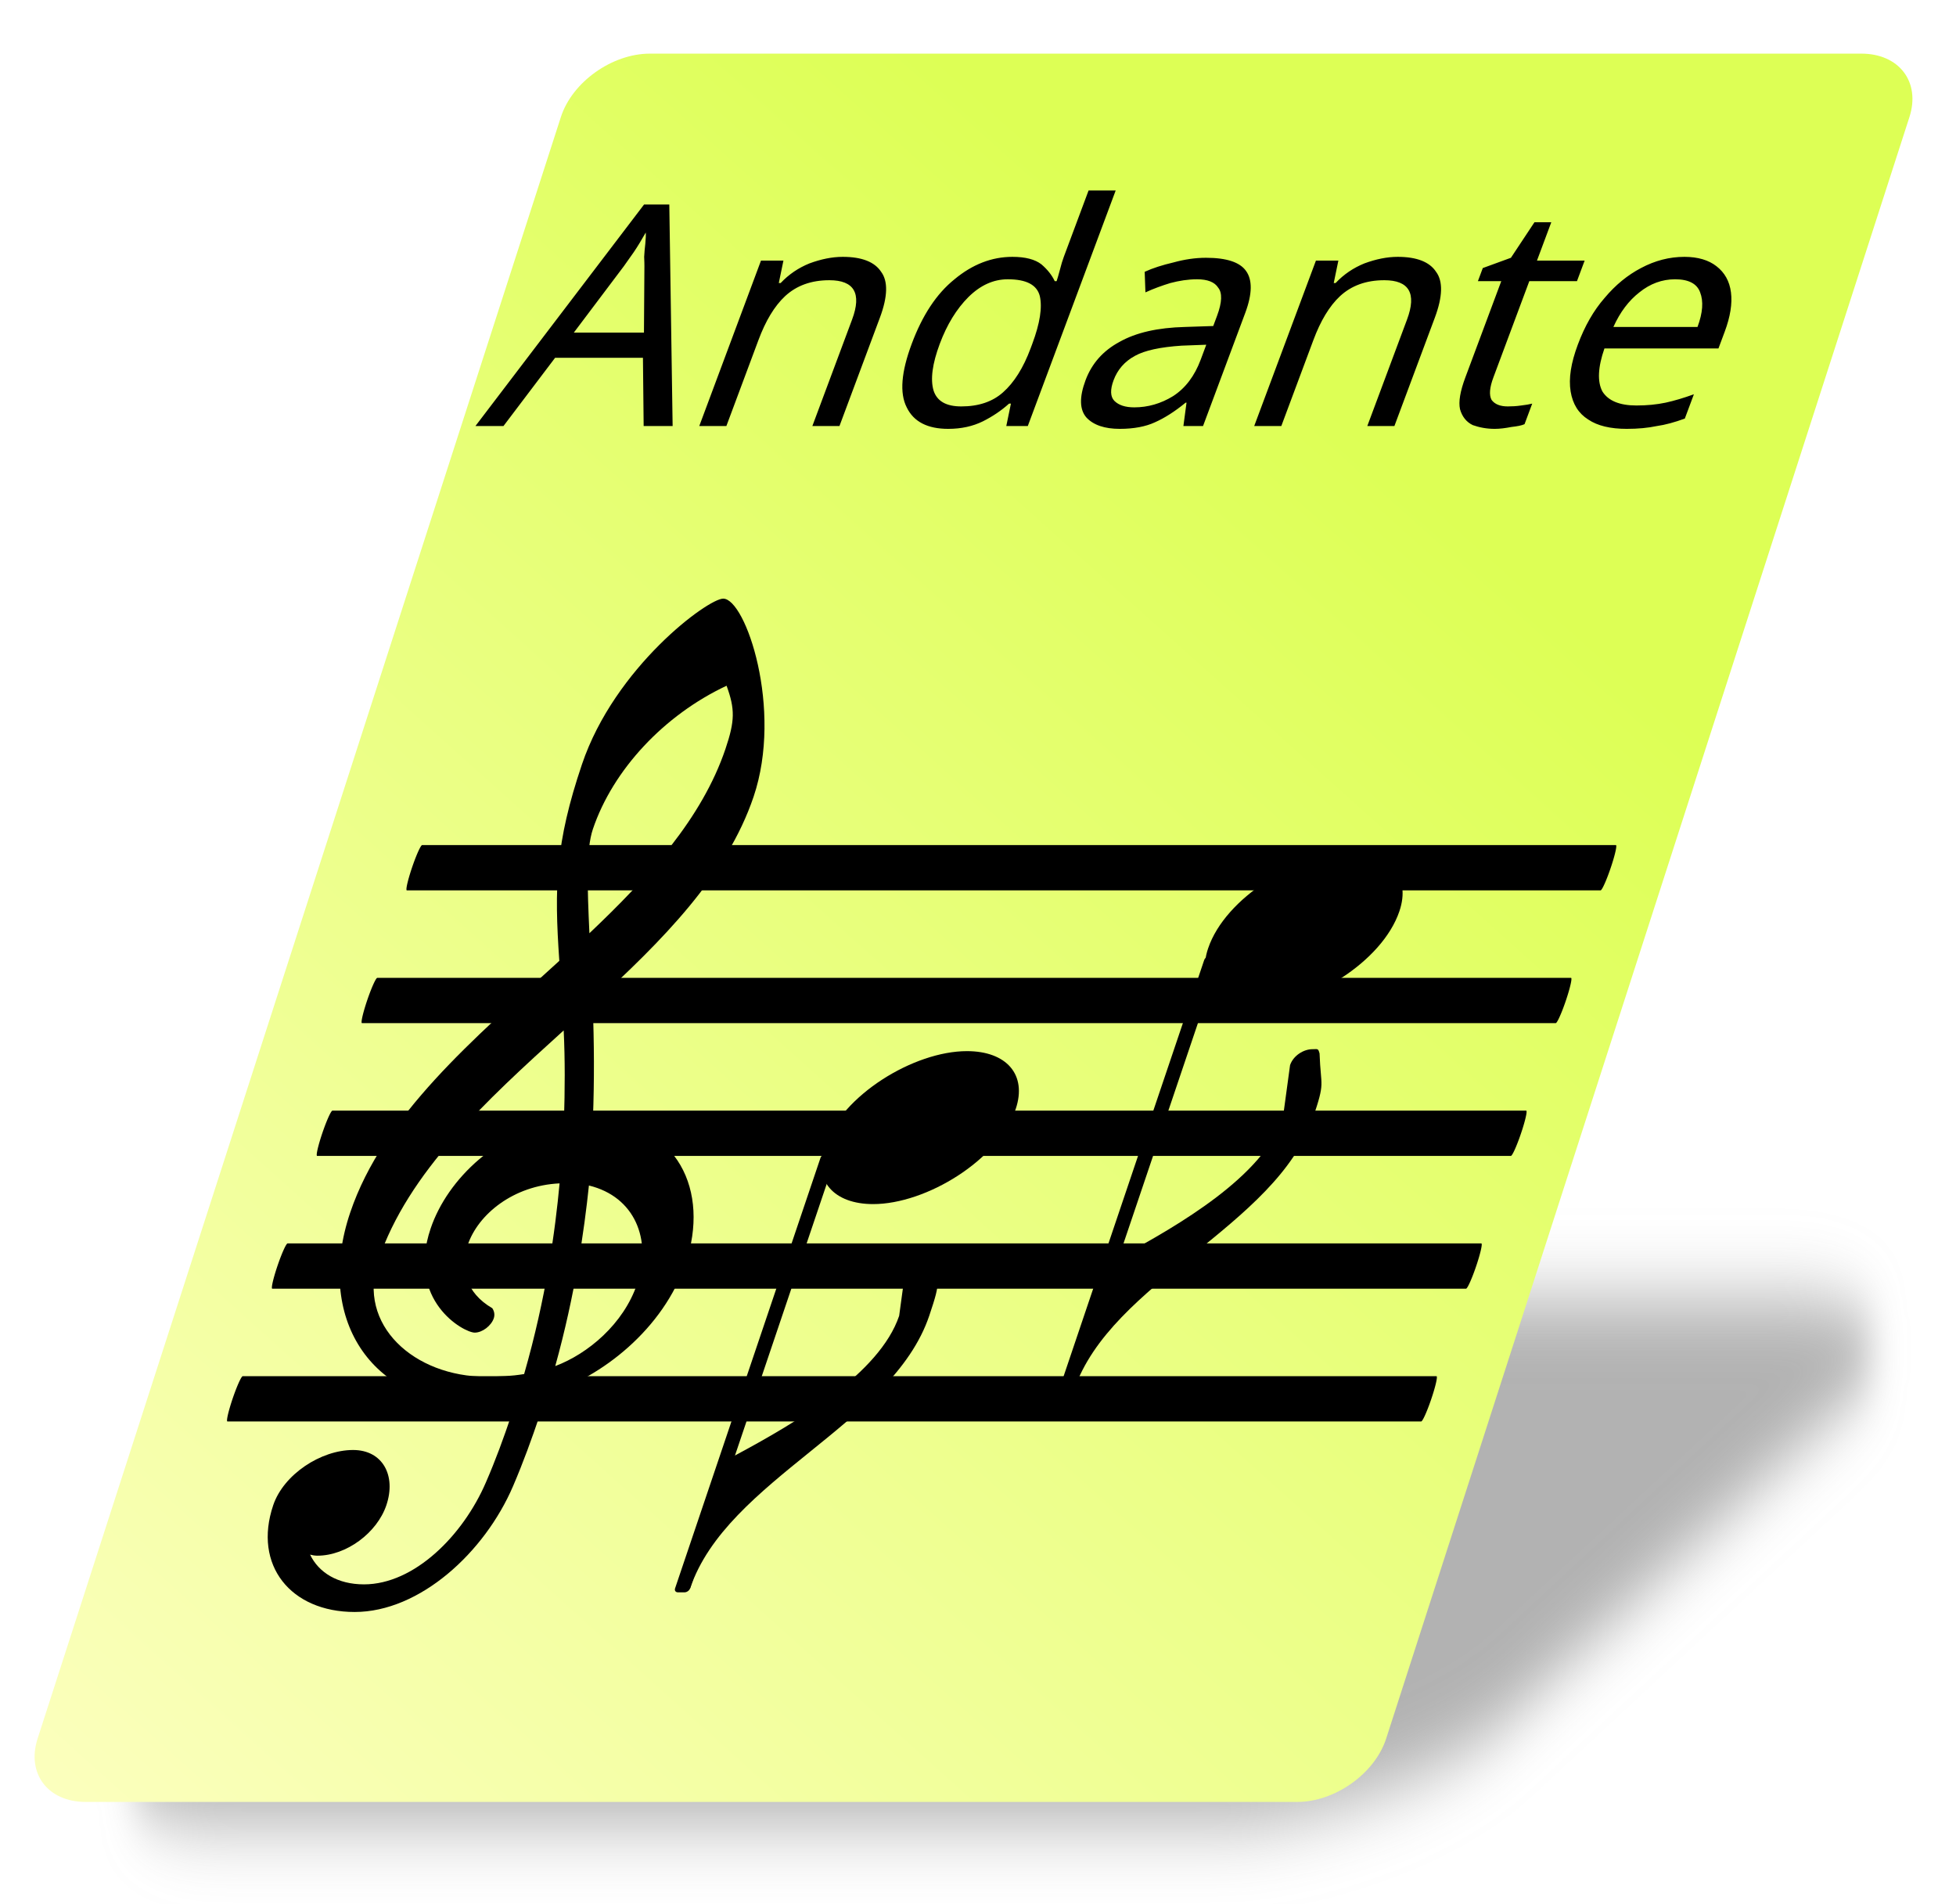
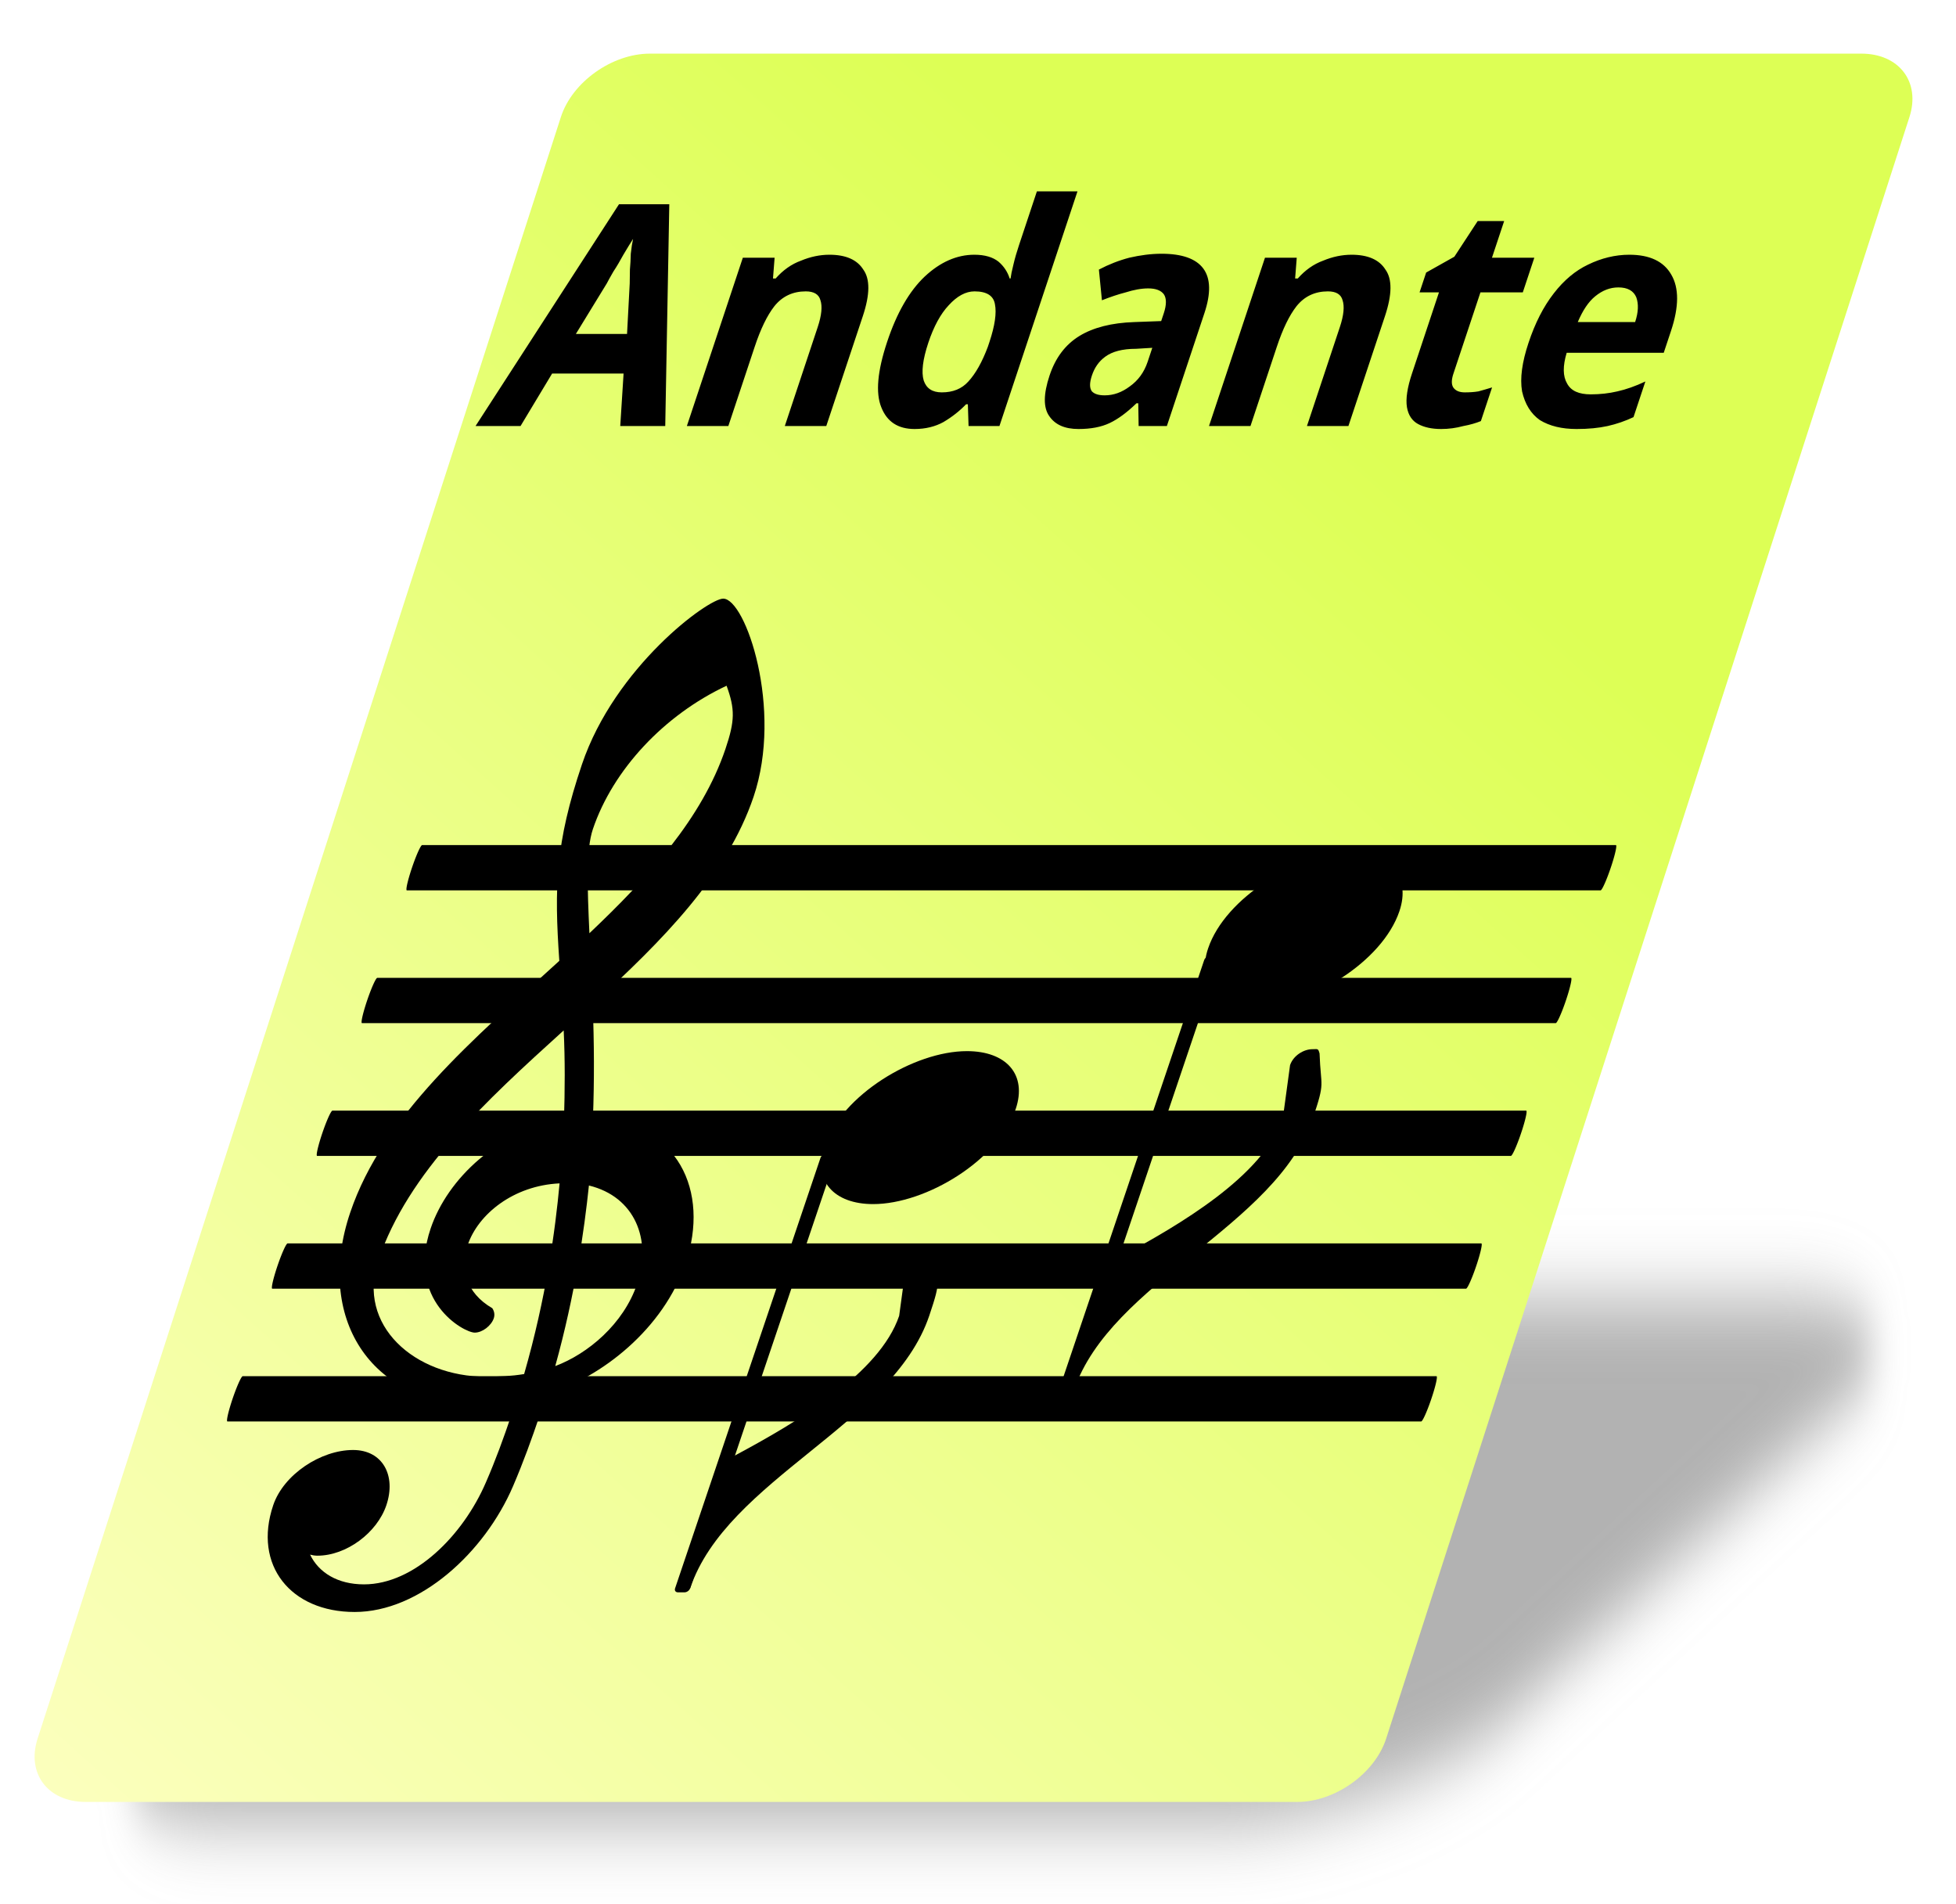
<svg xmlns="http://www.w3.org/2000/svg" xmlns:xlink="http://www.w3.org/1999/xlink" version="1.1" width="32.7" height="31.82" id="svg2">
  <defs id="defs4">
    <linearGradient id="linearGradient4006">
      <stop style="stop-color:#ddff55;stop-opacity:1;" offset="0" id="stop4008" />
      <stop style="stop-color:#ffffca;stop-opacity:1;" offset="1" id="stop4010" />
    </linearGradient>
    <linearGradient id="linearGradient26711">
      <stop id="stop26713" style="stop-color:#4c4c4c;stop-opacity:1" offset="0" />
      <stop id="stop26715" style="stop-color:#ebebeb;stop-opacity:1" offset="0.5" />
      <stop id="stop26717" style="stop-color:#6e6e6e;stop-opacity:1" offset="1" />
    </linearGradient>
    <linearGradient id="linearGradient3938">
      <stop id="stop3940" style="stop-color:#4c4c4c;stop-opacity:1" offset="0" />
      <stop id="stop3942" style="stop-color:#ebebeb;stop-opacity:1" offset="0.5" />
      <stop id="stop3944" style="stop-color:#6e6e6e;stop-opacity:1" offset="1" />
    </linearGradient>
    <linearGradient id="linearGradient3947">
      <stop id="stop3949" style="stop-color:#4c4c4c;stop-opacity:1" offset="0" />
      <stop id="stop3951" style="stop-color:#ebebeb;stop-opacity:1" offset="0.5" />
      <stop id="stop3953" style="stop-color:#6e6e6e;stop-opacity:1" offset="1" />
    </linearGradient>
    <linearGradient id="linearGradient3956">
      <stop id="stop3958" style="stop-color:#4c4c4c;stop-opacity:1" offset="0" />
      <stop id="stop3960" style="stop-color:#ebebeb;stop-opacity:1" offset="0.5" />
      <stop id="stop3962" style="stop-color:#6e6e6e;stop-opacity:1" offset="1" />
    </linearGradient>
    <linearGradient id="linearGradient3965">
      <stop id="stop3967" style="stop-color:#4c4c4c;stop-opacity:1" offset="0" />
      <stop id="stop3969" style="stop-color:#ebebeb;stop-opacity:1" offset="0.5" />
      <stop id="stop3971" style="stop-color:#6e6e6e;stop-opacity:1" offset="1" />
    </linearGradient>
    <linearGradient id="linearGradient3974">
      <stop id="stop3976" style="stop-color:#4c4c4c;stop-opacity:1" offset="0" />
      <stop id="stop3978" style="stop-color:#ebebeb;stop-opacity:1" offset="0.5" />
      <stop id="stop3980" style="stop-color:#6e6e6e;stop-opacity:1" offset="1" />
    </linearGradient>
    <linearGradient id="linearGradient3983">
      <stop id="stop3985" style="stop-color:#4c4c4c;stop-opacity:1" offset="0" />
      <stop id="stop3987" style="stop-color:#ebebeb;stop-opacity:1" offset="0.5" />
      <stop id="stop3989" style="stop-color:#6e6e6e;stop-opacity:1" offset="1" />
    </linearGradient>
    <linearGradient id="linearGradient3992">
      <stop id="stop3994" style="stop-color:#4c4c4c;stop-opacity:1" offset="0" />
      <stop id="stop3996" style="stop-color:#ebebeb;stop-opacity:1" offset="0.5" />
      <stop id="stop3998" style="stop-color:#6e6e6e;stop-opacity:1" offset="1" />
    </linearGradient>
    <linearGradient id="linearGradient4001">
      <stop id="stop4003" style="stop-color:#4c4c4c;stop-opacity:1" offset="0" />
      <stop id="stop4005" style="stop-color:#ebebeb;stop-opacity:1" offset="0.5" />
      <stop id="stop4007" style="stop-color:#6e6e6e;stop-opacity:1" offset="1" />
    </linearGradient>
    <linearGradient id="linearGradient4010">
      <stop id="stop4012" style="stop-color:#4c4c4c;stop-opacity:1" offset="0" />
      <stop id="stop4014" style="stop-color:#ebebeb;stop-opacity:1" offset="0.5" />
      <stop id="stop4016" style="stop-color:#6e6e6e;stop-opacity:1" offset="1" />
    </linearGradient>
    <linearGradient id="linearGradient4019">
      <stop id="stop4021" style="stop-color:#4c4c4c;stop-opacity:1" offset="0" />
      <stop id="stop4023" style="stop-color:#ebebeb;stop-opacity:1" offset="0.5" />
      <stop id="stop4025" style="stop-color:#6e6e6e;stop-opacity:1" offset="1" />
    </linearGradient>
    <linearGradient id="linearGradient4028">
      <stop id="stop4030" style="stop-color:#4c4c4c;stop-opacity:1" offset="0" />
      <stop id="stop4032" style="stop-color:#ebebeb;stop-opacity:1" offset="0.5" />
      <stop id="stop4034" style="stop-color:#6e6e6e;stop-opacity:1" offset="1" />
    </linearGradient>
    <linearGradient id="linearGradient3540">
      <stop id="stop3542" style="stop-color:#eaad00;stop-opacity:1" offset="0" />
      <stop id="stop3544" style="stop-color:#be5600;stop-opacity:1" offset="0.564" />
      <stop id="stop3546" style="stop-color:#000000;stop-opacity:1" offset="1" />
    </linearGradient>
    <linearGradient id="linearGradient3550">
      <stop id="stop3552" style="stop-color:#eaad00;stop-opacity:0" offset="0" />
      <stop id="stop3554" style="stop-color:#be5600;stop-opacity:0" offset="0.564" />
      <stop id="stop3556" style="stop-color:#000000;stop-opacity:0.297" offset="1" />
    </linearGradient>
    <linearGradient id="linearGradient29680">
      <stop id="stop29682" style="stop-color:#242424;stop-opacity:1" offset="0" />
      <stop id="stop29684" style="stop-color:#ebebeb;stop-opacity:1" offset="0.5" />
      <stop id="stop29688" style="stop-color:#c4c4c4;stop-opacity:1" offset="0.796" />
      <stop id="stop29686" style="stop-color:#595959;stop-opacity:1" offset="1" />
    </linearGradient>
    <linearGradient id="linearGradient4053">
      <stop id="stop4055" style="stop-color:#242424;stop-opacity:1" offset="0" />
      <stop id="stop4057" style="stop-color:#ebebeb;stop-opacity:1" offset="0.5" />
      <stop id="stop4059" style="stop-color:#c4c4c4;stop-opacity:1" offset="0.796" />
      <stop id="stop4061" style="stop-color:#595959;stop-opacity:1" offset="1" />
    </linearGradient>
    <linearGradient id="linearGradient4064">
      <stop id="stop4066" style="stop-color:#242424;stop-opacity:1" offset="0" />
      <stop id="stop4068" style="stop-color:#ebebeb;stop-opacity:1" offset="0.5" />
      <stop id="stop4070" style="stop-color:#c4c4c4;stop-opacity:1" offset="0.796" />
      <stop id="stop4072" style="stop-color:#595959;stop-opacity:1" offset="1" />
    </linearGradient>
    <linearGradient id="linearGradient4075">
      <stop id="stop4077" style="stop-color:#242424;stop-opacity:1" offset="0" />
      <stop id="stop4079" style="stop-color:#ebebeb;stop-opacity:1" offset="0.5" />
      <stop id="stop4081" style="stop-color:#c4c4c4;stop-opacity:1" offset="0.796" />
      <stop id="stop4083" style="stop-color:#595959;stop-opacity:1" offset="1" />
    </linearGradient>
    <linearGradient id="linearGradient4086">
      <stop id="stop4088" style="stop-color:#242424;stop-opacity:1" offset="0" />
      <stop id="stop4090" style="stop-color:#ebebeb;stop-opacity:1" offset="0.5" />
      <stop id="stop4092" style="stop-color:#c4c4c4;stop-opacity:1" offset="0.796" />
      <stop id="stop4094" style="stop-color:#595959;stop-opacity:1" offset="1" />
    </linearGradient>
    <linearGradient id="linearGradient4097">
      <stop id="stop4099" style="stop-color:#242424;stop-opacity:1" offset="0" />
      <stop id="stop4101" style="stop-color:#ebebeb;stop-opacity:1" offset="0.5" />
      <stop id="stop4103" style="stop-color:#c4c4c4;stop-opacity:1" offset="0.796" />
      <stop id="stop4105" style="stop-color:#595959;stop-opacity:1" offset="1" />
    </linearGradient>
    <linearGradient id="linearGradient4108">
      <stop id="stop4110" style="stop-color:#242424;stop-opacity:1" offset="0" />
      <stop id="stop4112" style="stop-color:#ebebeb;stop-opacity:1" offset="0.5" />
      <stop id="stop4114" style="stop-color:#c4c4c4;stop-opacity:1" offset="0.796" />
      <stop id="stop4116" style="stop-color:#595959;stop-opacity:1" offset="1" />
    </linearGradient>
    <linearGradient id="linearGradient4119">
      <stop id="stop4121" style="stop-color:#242424;stop-opacity:1" offset="0" />
      <stop id="stop4123" style="stop-color:#ebebeb;stop-opacity:1" offset="0.5" />
      <stop id="stop4125" style="stop-color:#c4c4c4;stop-opacity:1" offset="0.796" />
      <stop id="stop4127" style="stop-color:#595959;stop-opacity:1" offset="1" />
    </linearGradient>
    <linearGradient id="linearGradient4130">
      <stop id="stop4132" style="stop-color:#242424;stop-opacity:1" offset="0" />
      <stop id="stop4134" style="stop-color:#ebebeb;stop-opacity:1" offset="0.5" />
      <stop id="stop4136" style="stop-color:#c4c4c4;stop-opacity:1" offset="0.796" />
      <stop id="stop4138" style="stop-color:#595959;stop-opacity:1" offset="1" />
    </linearGradient>
    <linearGradient id="linearGradient4141">
      <stop id="stop4143" style="stop-color:#242424;stop-opacity:1" offset="0" />
      <stop id="stop4145" style="stop-color:#ebebeb;stop-opacity:1" offset="0.5" />
      <stop id="stop4147" style="stop-color:#c4c4c4;stop-opacity:1" offset="0.796" />
      <stop id="stop4149" style="stop-color:#595959;stop-opacity:1" offset="1" />
    </linearGradient>
    <linearGradient id="linearGradient4152">
      <stop id="stop4154" style="stop-color:#242424;stop-opacity:1" offset="0" />
      <stop id="stop4156" style="stop-color:#ebebeb;stop-opacity:1" offset="0.5" />
      <stop id="stop4158" style="stop-color:#c4c4c4;stop-opacity:1" offset="0.796" />
      <stop id="stop4160" style="stop-color:#595959;stop-opacity:1" offset="1" />
    </linearGradient>
    <linearGradient id="linearGradient4163">
      <stop id="stop4165" style="stop-color:#242424;stop-opacity:1" offset="0" />
      <stop id="stop4167" style="stop-color:#ebebeb;stop-opacity:1" offset="0.5" />
      <stop id="stop4169" style="stop-color:#c4c4c4;stop-opacity:1" offset="0.796" />
      <stop id="stop4171" style="stop-color:#595959;stop-opacity:1" offset="1" />
    </linearGradient>
    <linearGradient x1="-166.786" y1="69.505" x2="-166.786" y2="24.505" id="linearGradient4981" xlink:href="#linearGradient26711" gradientUnits="userSpaceOnUse" gradientTransform="matrix(0.347826,0,0,1,-114.1304,0)" />
    <linearGradient x1="-67.5" y1="38.434" x2="-67.5" y2="1.791" id="linearGradient4983" xlink:href="#linearGradient26711" gradientUnits="userSpaceOnUse" gradientTransform="translate(-68.57143,25)" />
    <linearGradient x1="-166.786" y1="69.505" x2="-166.786" y2="24.505" id="linearGradient4985" xlink:href="#linearGradient26711" gradientUnits="userSpaceOnUse" gradientTransform="matrix(0.347826,0,0,1,-114.1304,0)" />
    <linearGradient x1="-67.5" y1="38.434" x2="-67.5" y2="1.791" id="linearGradient4987" xlink:href="#linearGradient26711" gradientUnits="userSpaceOnUse" gradientTransform="translate(-68.57143,25)" />
    <linearGradient x1="-166.786" y1="69.505" x2="-166.786" y2="24.505" id="linearGradient4989" xlink:href="#linearGradient26711" gradientUnits="userSpaceOnUse" gradientTransform="matrix(0.347826,0,0,1,-114.1304,0)" />
    <linearGradient x1="-67.5" y1="38.434" x2="-67.5" y2="1.791" id="linearGradient4991" xlink:href="#linearGradient26711" gradientUnits="userSpaceOnUse" gradientTransform="translate(-68.57143,25)" />
    <linearGradient x1="-166.786" y1="69.505" x2="-166.786" y2="24.505" id="linearGradient4993" xlink:href="#linearGradient26711" gradientUnits="userSpaceOnUse" gradientTransform="matrix(0.347826,0,0,1,-114.1304,0)" />
    <linearGradient x1="-67.5" y1="38.434" x2="-67.5" y2="1.791" id="linearGradient4995" xlink:href="#linearGradient26711" gradientUnits="userSpaceOnUse" gradientTransform="translate(-68.57143,25)" />
    <linearGradient x1="-166.786" y1="69.505" x2="-166.786" y2="24.505" id="linearGradient4997" xlink:href="#linearGradient26711" gradientUnits="userSpaceOnUse" gradientTransform="matrix(0.347826,0,0,1,-114.1304,0)" />
    <linearGradient x1="-67.5" y1="38.434" x2="-67.5" y2="1.791" id="linearGradient4999" xlink:href="#linearGradient26711" gradientUnits="userSpaceOnUse" gradientTransform="translate(-68.57143,25)" />
    <linearGradient x1="-166.786" y1="69.505" x2="-166.786" y2="24.505" id="linearGradient5001" xlink:href="#linearGradient26711" gradientUnits="userSpaceOnUse" gradientTransform="matrix(0.347826,0,0,1,-114.1304,0)" />
    <linearGradient x1="-67.5" y1="38.434" x2="-67.5" y2="1.791" id="linearGradient5003" xlink:href="#linearGradient26711" gradientUnits="userSpaceOnUse" gradientTransform="translate(-68.57143,25)" />
    <radialGradient cx="-884.399" cy="619.241" r="218.055" fx="-884.399" fy="619.241" id="radialGradient5005" xlink:href="#linearGradient3540" gradientUnits="userSpaceOnUse" gradientTransform="matrix(0.00992489,1.310339,-1.223218,0.00926492,851.2904,1858.139)" />
    <radialGradient cx="-822.933" cy="619.241" r="218.055" fx="-822.933" fy="619.241" id="radialGradient5007" xlink:href="#linearGradient3550" gradientUnits="userSpaceOnUse" gradientTransform="matrix(-2.5895592e-7,0.9820126,-1.189175,-3.9780784e-7,821.4314,1573.774)" />
    <radialGradient cx="-585.888" cy="264.443" r="86.251" fx="-585.888" fy="264.443" id="radialGradient5009" xlink:href="#linearGradient29680" gradientUnits="userSpaceOnUse" gradientTransform="matrix(1,0,0,0.9531528,0,12.38843)" />
    <radialGradient cx="-585.888" cy="264.443" r="86.251" fx="-585.888" fy="264.443" id="radialGradient5011" xlink:href="#linearGradient29680" gradientUnits="userSpaceOnUse" gradientTransform="matrix(1,0,0,0.9531528,0,12.38843)" />
    <radialGradient cx="-585.888" cy="264.443" r="86.251" fx="-585.888" fy="264.443" id="radialGradient5013" xlink:href="#linearGradient29680" gradientUnits="userSpaceOnUse" gradientTransform="matrix(1,0,0,0.9531528,0,12.38843)" />
    <radialGradient cx="-585.888" cy="264.443" r="86.251" fx="-585.888" fy="264.443" id="radialGradient5015" xlink:href="#linearGradient29680" gradientUnits="userSpaceOnUse" gradientTransform="matrix(1,0,0,0.9531528,0,12.38843)" />
    <radialGradient cx="-585.888" cy="264.443" r="86.251" fx="-585.888" fy="264.443" id="radialGradient5017" xlink:href="#linearGradient29680" gradientUnits="userSpaceOnUse" gradientTransform="matrix(1,0,0,0.9531528,0,12.38843)" />
    <radialGradient cx="-585.888" cy="264.443" r="86.251" fx="-585.888" fy="264.443" id="radialGradient5019" xlink:href="#linearGradient29680" gradientUnits="userSpaceOnUse" gradientTransform="matrix(1,0,0,0.9531528,0,12.38843)" />
    <radialGradient cx="-585.888" cy="264.443" r="86.251" fx="-585.888" fy="264.443" id="radialGradient5021" xlink:href="#linearGradient29680" gradientUnits="userSpaceOnUse" gradientTransform="matrix(1,0,0,0.9531528,0,12.38843)" />
    <radialGradient cx="-585.888" cy="264.443" r="86.251" fx="-585.888" fy="264.443" id="radialGradient5023" xlink:href="#linearGradient29680" gradientUnits="userSpaceOnUse" gradientTransform="matrix(1,0,0,0.9531528,0,12.38843)" />
    <radialGradient cx="-585.888" cy="264.443" r="86.251" fx="-585.888" fy="264.443" id="radialGradient5025" xlink:href="#linearGradient29680" gradientUnits="userSpaceOnUse" gradientTransform="matrix(1,0,0,0.9531528,0,12.38843)" />
    <radialGradient cx="-585.888" cy="264.443" r="86.251" fx="-585.888" fy="264.443" id="radialGradient5027" xlink:href="#linearGradient29680" gradientUnits="userSpaceOnUse" gradientTransform="matrix(1,0,0,0.9531528,0,12.38843)" />
    <radialGradient cx="-585.888" cy="264.443" r="86.251" fx="-585.888" fy="264.443" id="radialGradient5029" xlink:href="#linearGradient29680" gradientUnits="userSpaceOnUse" gradientTransform="matrix(1,0,0,0.9531528,0,12.38843)" />
    <radialGradient cx="-585.888" cy="264.443" r="86.251" fx="-585.888" fy="264.443" id="radialGradient5031" xlink:href="#linearGradient29680" gradientUnits="userSpaceOnUse" gradientTransform="matrix(1,0,0,0.9531528,0,12.38843)" />
    <radialGradient cx="-822.933" cy="619.241" r="218.055" fx="-822.933" fy="619.241" id="radialGradient5120" xlink:href="#linearGradient3550" gradientUnits="userSpaceOnUse" gradientTransform="matrix(-1.3205128e-7,0.5007648,-0.6064044,-2.0285705e-7,668.0103,706.6967)" />
    <radialGradient cx="-884.399" cy="619.241" r="218.055" fx="-884.399" fy="619.241" id="radialGradient5123" xlink:href="#linearGradient3540" gradientUnits="userSpaceOnUse" gradientTransform="matrix(0.00506107,0.668191,-0.6237645,0.00472453,683.2365,851.7051)" />
    <filter id="filter4748" width="1.5" height="1.5" x="-0.25" y="-0.25" color-interpolation-filters="sRGB">
      <feGaussianBlur id="feGaussianBlur4750" in="SourceAlpha" stdDeviation="1" result="blur" />
      <feColorMatrix id="feColorMatrix4752" result="bluralpha" type="matrix" values="1 0 0 0 0 0 1 0 0 0 0 0 1 0 0 0 0 0 0.7 0 " />
      <feOffset id="feOffset4754" in="bluralpha" dx="1" dy="1" result="offsetBlur" />
      <feMerge id="feMerge4756">
        <feMergeNode id="feMergeNode4758" in="offsetBlur" />
        <feMergeNode id="feMergeNode4760" in="SourceGraphic" />
      </feMerge>
    </filter>
    <filter id="filter4002" x="-0.049" width="1.097" y="-0.173" height="1.346" color-interpolation-filters="sRGB">
      <feGaussianBlur stdDeviation="0.93" id="feGaussianBlur4004" />
    </filter>
    <linearGradient xlink:href="#linearGradient4006" id="linearGradient4012" x1="25.75" y1="9.585" x2="7.267" y2="34.878" gradientUnits="userSpaceOnUse" gradientTransform="translate(0.8728738,-0.875303)" />
  </defs>
  <rect style="opacity:0.5;fill:#656565;fill-opacity:1;filter:url(#filter4002)" id="rect3894-7" width="22.545" height="12.88" x="32.163" y="32.008" ry="2.651" transform="matrix(1,0,-0.7322897,0.6809933,1.486408,-0.08620143)" rx="3.042" />
  <text style="font-size:48px;font-style:normal;font-variant:normal;font-weight:normal;font-stretch:normal;line-height:125%;letter-spacing:0px;word-spacing:0px;fill:#000000;fill-opacity:1;stroke:none;font-family:Emmentaler;-inkscape-font-specification:Emmentaler" xml:space="preserve" id="text2985" y="150.329" x="-101.916">
    <tspan id="tspan2987" y="150.329" x="-101.916" />
  </text>
  <g style="fill:#000000;fill-opacity:1;fill-rule:evenodd;stroke:#d55801;stroke-width:0.787;stroke-linecap:butt;stroke-linejoin:miter;stroke-miterlimit:4;stroke-opacity:1;stroke-dasharray:none;stroke-dashoffset:0;marker:none;visibility:visible;display:inline;overflow:visible;enable-background:accumulate" id="g14041" transform="matrix(0.6350359,0,0,0.6350359,-189.1584,-263.1709)" />
  <g style="fill:#000000;fill-opacity:1;fill-rule:evenodd;stroke:none;stroke-width:0.5;marker:none;visibility:visible;display:inline;overflow:visible;enable-background:accumulate" id="g15104" transform="matrix(0.6350359,0,0,0.6350359,-202.8444,-162.3979)" />
  <g style="fill:#000000;fill-opacity:1;fill-rule:evenodd;stroke:none;stroke-width:0.5;marker:none;visibility:visible;display:inline;overflow:visible;enable-background:accumulate" id="g7476" transform="matrix(0.8059702,0,0,0.7811656,-60.65407,-215.1147)" />
  <g id="g102362" transform="matrix(0.4875109,0,0,0.6350359,83.65832,268.9195)" />
  <g style="font-size:10px;font-style:normal;font-variant:normal;font-weight:500;font-stretch:normal;line-height:125%;letter-spacing:0px;word-spacing:0px;fill:#000000;fill-opacity:1;stroke:none;font-family:feta14;-inkscape-font-specification:feta14 Medium" id="text5477" transform="translate(-287.6306,-144.8898)" />
  <rect style="fill:url(#linearGradient4012);fill-opacity:1" id="rect3894" width="22.545" height="30.706" x="10.008" y="0.942" ry="1.114" transform="matrix(1,0,-0.3071668,0.9516557,0,0)" rx="1.146" />
  <g id="g3178" transform="matrix(1,0,0.2848983,1,-5.785316,-2.613783)">
    <g transform="matrix(2.284489,0,-1.382075,2.219237,4.612432,23.69782)" id="g1097-5">
      <g id="text1099-7" style="font-size:4px;fill:currentColor;font-family:Emmentaler">
        <path d="M 2.58,0.012 C 2.58,-0.528 2.176,-1.052 1.544,-1.076 1.46,-1.364 1.364,-1.652 1.26,-1.936 1.612,-2.416 1.924,-2.904 1.924,-3.5 c 0,-0.66 -0.548,-1.492 -0.712,-1.492 -0.112,0 -0.624,0.516 -0.624,1.248 0,0.592 0.1,0.924 0.32,1.48 C 0.476,-1.676 0,-1.104 0,-0.368 c 0,0.788 0.62,1.444 1.4,1.444 0.096,0 0.188,-0.008 0.28,-0.024 l 0,0.108 C 1.68,1.328 1.676,1.496 1.66,1.664 1.624,2.064 1.388,2.432 1.02,2.432 0.828,2.432 0.66,2.344 0.552,2.208 c 0.016,0.004 0.036,0.008 0.056,0.008 0.212,0 0.38,-0.172 0.38,-0.38 C 0.988,1.612 0.824,1.42 0.608,1.42 0.372,1.42 0.16,1.604 0.16,1.836 0.16,2.288 0.552,2.64 1.02,2.64 1.496,2.64 1.824,2.192 1.868,1.692 1.884,1.512 1.888,1.336 1.888,1.156 L 1.888,1 C 2.248,0.872 2.58,0.508 2.58,0.012 m -0.7,0.776 c -0.032,-0.544 -0.124,-1.024 -0.2,-1.36 0.364,0.084 0.596,0.408 0.596,0.74 0,0.304 -0.188,0.528 -0.396,0.62 M 1.208,0.536 C 1.264,0.536 1.312,0.484 1.312,0.428 1.312,0.404 1.3,0.376 1.276,0.352 1.044,0.236 0.94,0.052 0.94,-0.124 c 0,-0.232 0.188,-0.448 0.52,-0.464 0.084,0.352 0.184,0.86 0.212,1.436 -0.088,0.016 -0.18,0.02 -0.272,0.02 -0.524,0 -1.076,-0.388 -1.076,-0.876 0,-0.664 0.392,-1.2 0.788,-1.732 0.084,0.224 0.156,0.448 0.224,0.676 -0.452,0.072 -0.708,0.44 -0.708,0.816 0,0.544 0.5,0.784 0.58,0.784 m 0.244,-4.872 c 0.12,0.176 0.148,0.264 0.148,0.476 0,0.52 -0.244,0.964 -0.54,1.388 -0.128,-0.344 -0.232,-0.628 -0.232,-0.784 0,-0.448 0.24,-0.86 0.624,-1.08" id="path5367" />
      </g>
    </g>
    <g transform="matrix(1,0,-0.6049822,0.971437,-197.1011,-127.6148)" id="g5467">
      <g transform="matrix(2.284489,0,0,2.284489,303.4994,153.4589)" id="g947-3">
        <g id="text949-8" style="font-size:4px;fill:currentColor;font-family:Emmentaler">
          <path d="M 0.808,-0.576 C 0.42,-0.576 0,-0.244 0,0.14 c 0,0.26 0.212,0.436 0.5,0.436 0.388,0 0.808,-0.332 0.808,-0.716 0,-0.26 -0.212,-0.436 -0.5,-0.436" id="path5416" />
        </g>
      </g>
      <g transform="matrix(2.284489,0,0,2.284489,303.7514,161.3843)" id="g1153-1">
        <g id="text1155-0" style="font-size:4px;fill:currentColor;font-family:Emmentaler">
          <path d="M 0.856,-2.052 C 0.856,-1.616 0.368,-1.248 0,-1 l -0.1,0 0,1 0.1,0 c 0,-0.82 1.076,-1.232 1.076,-2.052 0,-0.28 -0.016,-0.224 -0.111,-0.486 -0.024,-0.04 -0.023,-0.032 -0.063,-0.032 -0.064,0 -0.124,0.048 -0.124,0.12" id="path5364" />
        </g>
      </g>
      <g transform="matrix(2.284489,0,0,2.284489,303.6254,161.4546)" id="g1159-7">
        <rect width="0.11" height="3.302" ry="0.03" x="-0.055" y="-3.302" id="rect1161-6" rx="0.031" />
      </g>
    </g>
    <g transform="matrix(0.7957416,0,-0.6049822,0.971437,10.58788,12.57755)" id="g4345">
      <g transform="matrix(0.3100233,0,0,2.284489,0.08375204,13.8108)" id="g867">
        <line x1="0.042" y1="0" x2="80.938" y2="0" id="line869" style="stroke:currentColor;stroke-width:0.341;stroke-linecap:round;stroke-linejoin:round" />
      </g>
      <g transform="matrix(0.3100233,0,0,2.284489,0.08375204,11.52632)" id="g871">
        <line x1="0.042" y1="0" x2="80.938" y2="0" id="line873" style="stroke:currentColor;stroke-width:0.341;stroke-linecap:round;stroke-linejoin:round" />
      </g>
      <g transform="matrix(0.3100233,0,0,2.284489,0.08375204,9.241827)" id="g875">
        <line x1="0.042" y1="0" x2="80.938" y2="0" id="line877" style="stroke:currentColor;stroke-width:0.341;stroke-linecap:round;stroke-linejoin:round" />
      </g>
      <g transform="matrix(0.3100233,0,0,2.284489,0.08375204,6.957339)" id="g879">
        <line x1="0.042" y1="0" x2="80.938" y2="0" id="line881" style="stroke:currentColor;stroke-width:0.341;stroke-linecap:round;stroke-linejoin:round" />
      </g>
      <g transform="matrix(0.3100233,0,0,2.284489,0.08375204,4.67285)" id="g883">
        <line x1="0.042" y1="0" x2="80.938" y2="0" id="line885" style="stroke:currentColor;stroke-width:0.341;stroke-linecap:round;stroke-linejoin:round" />
      </g>
    </g>
    <g transform="matrix(1,0,-0.6049822,0.971437,-189.7445,-130.921)" id="g5467-6">
      <g transform="matrix(2.284489,0,0,2.284489,303.4994,153.4589)" id="g947-3-1">
        <g id="text949-8-8" style="font-size:4px;fill:currentColor;font-family:Emmentaler">
          <path d="M 0.808,-0.576 C 0.42,-0.576 0,-0.244 0,0.14 c 0,0.26 0.212,0.436 0.5,0.436 0.388,0 0.808,-0.332 0.808,-0.716 0,-0.26 -0.212,-0.436 -0.5,-0.436" id="path5416-0" />
        </g>
      </g>
      <g transform="matrix(2.284489,0,0,2.284489,303.7514,161.3843)" id="g1153-1-1">
        <g id="text1155-0-4" style="font-size:4px;fill:currentColor;font-family:Emmentaler">
          <path d="M 0.856,-2.052 C 0.856,-1.616 0.368,-1.248 0,-1 l -0.1,0 0,1 0.1,0 c 0,-0.82 1.076,-1.232 1.076,-2.052 0,-0.28 -0.016,-0.224 -0.111,-0.486 -0.024,-0.04 -0.023,-0.032 -0.063,-0.032 -0.064,0 -0.124,0.048 -0.124,0.12" id="path5364-0" />
        </g>
      </g>
      <g transform="matrix(2.284489,0,0,2.284489,303.6254,161.4546)" id="g1159-7-5">
        <rect width="0.11" height="3.302" ry="0.03" x="-0.055" y="-3.302" id="rect1161-6-6" rx="0.031" />
      </g>
    </g>
  </g>
-   <text xml:space="preserve" style="font-size:5.171px;font-style:normal;font-weight:normal;line-height:125%;letter-spacing:0px;word-spacing:0px;fill:#000000;fill-opacity:1;stroke:none;font-family:Sans" x="10.606" y="7.122" id="text3212" transform="matrix(1,0,-0.3731907,1,0,0)">
-     <tspan id="tspan3214" x="10.606" y="7.122">Andante</tspan>
+   <text xml:space="preserve" style="font-size:4.882px;font-style:normal;font-weight:normal;line-height:125%;letter-spacing:0px;word-spacing:0px;fill:#000000;fill-opacity:1;stroke:none;font-family:Sans" x="10.931" y="6.724" id="text3212" transform="matrix(0.944075,0,-0.35232,1.059238,0,0)">
+     <tspan id="tspan3214" x="10.931" y="6.724" style="font-weight:bold;-inkscape-font-specification:Sans Bold">Andante</tspan>
  </text>
</svg>
